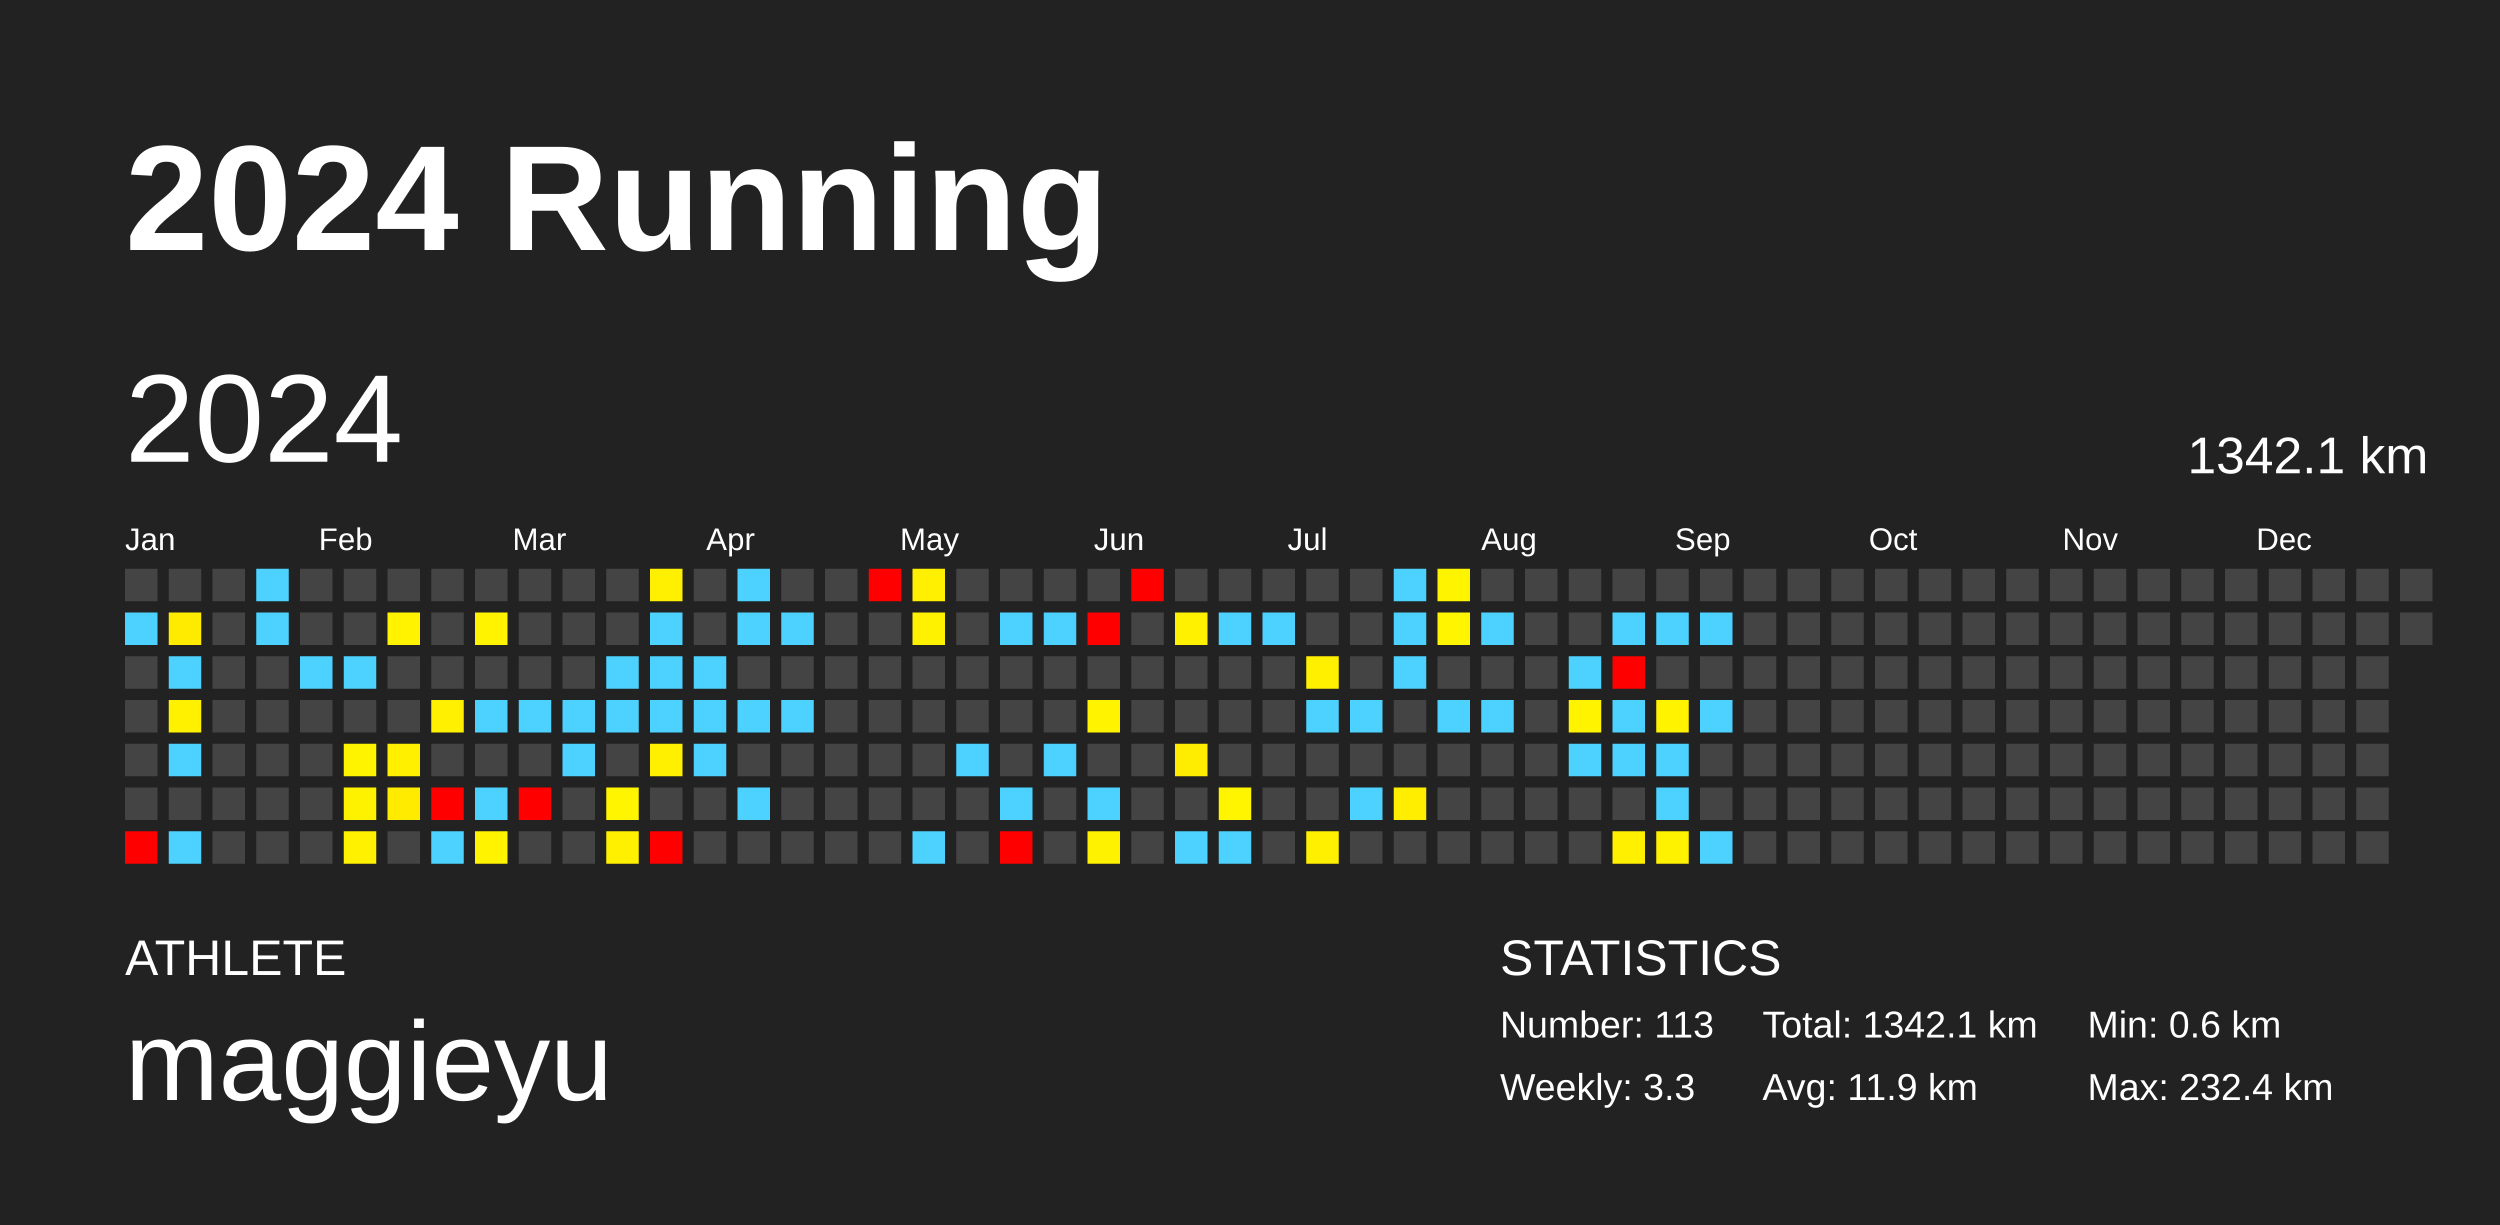
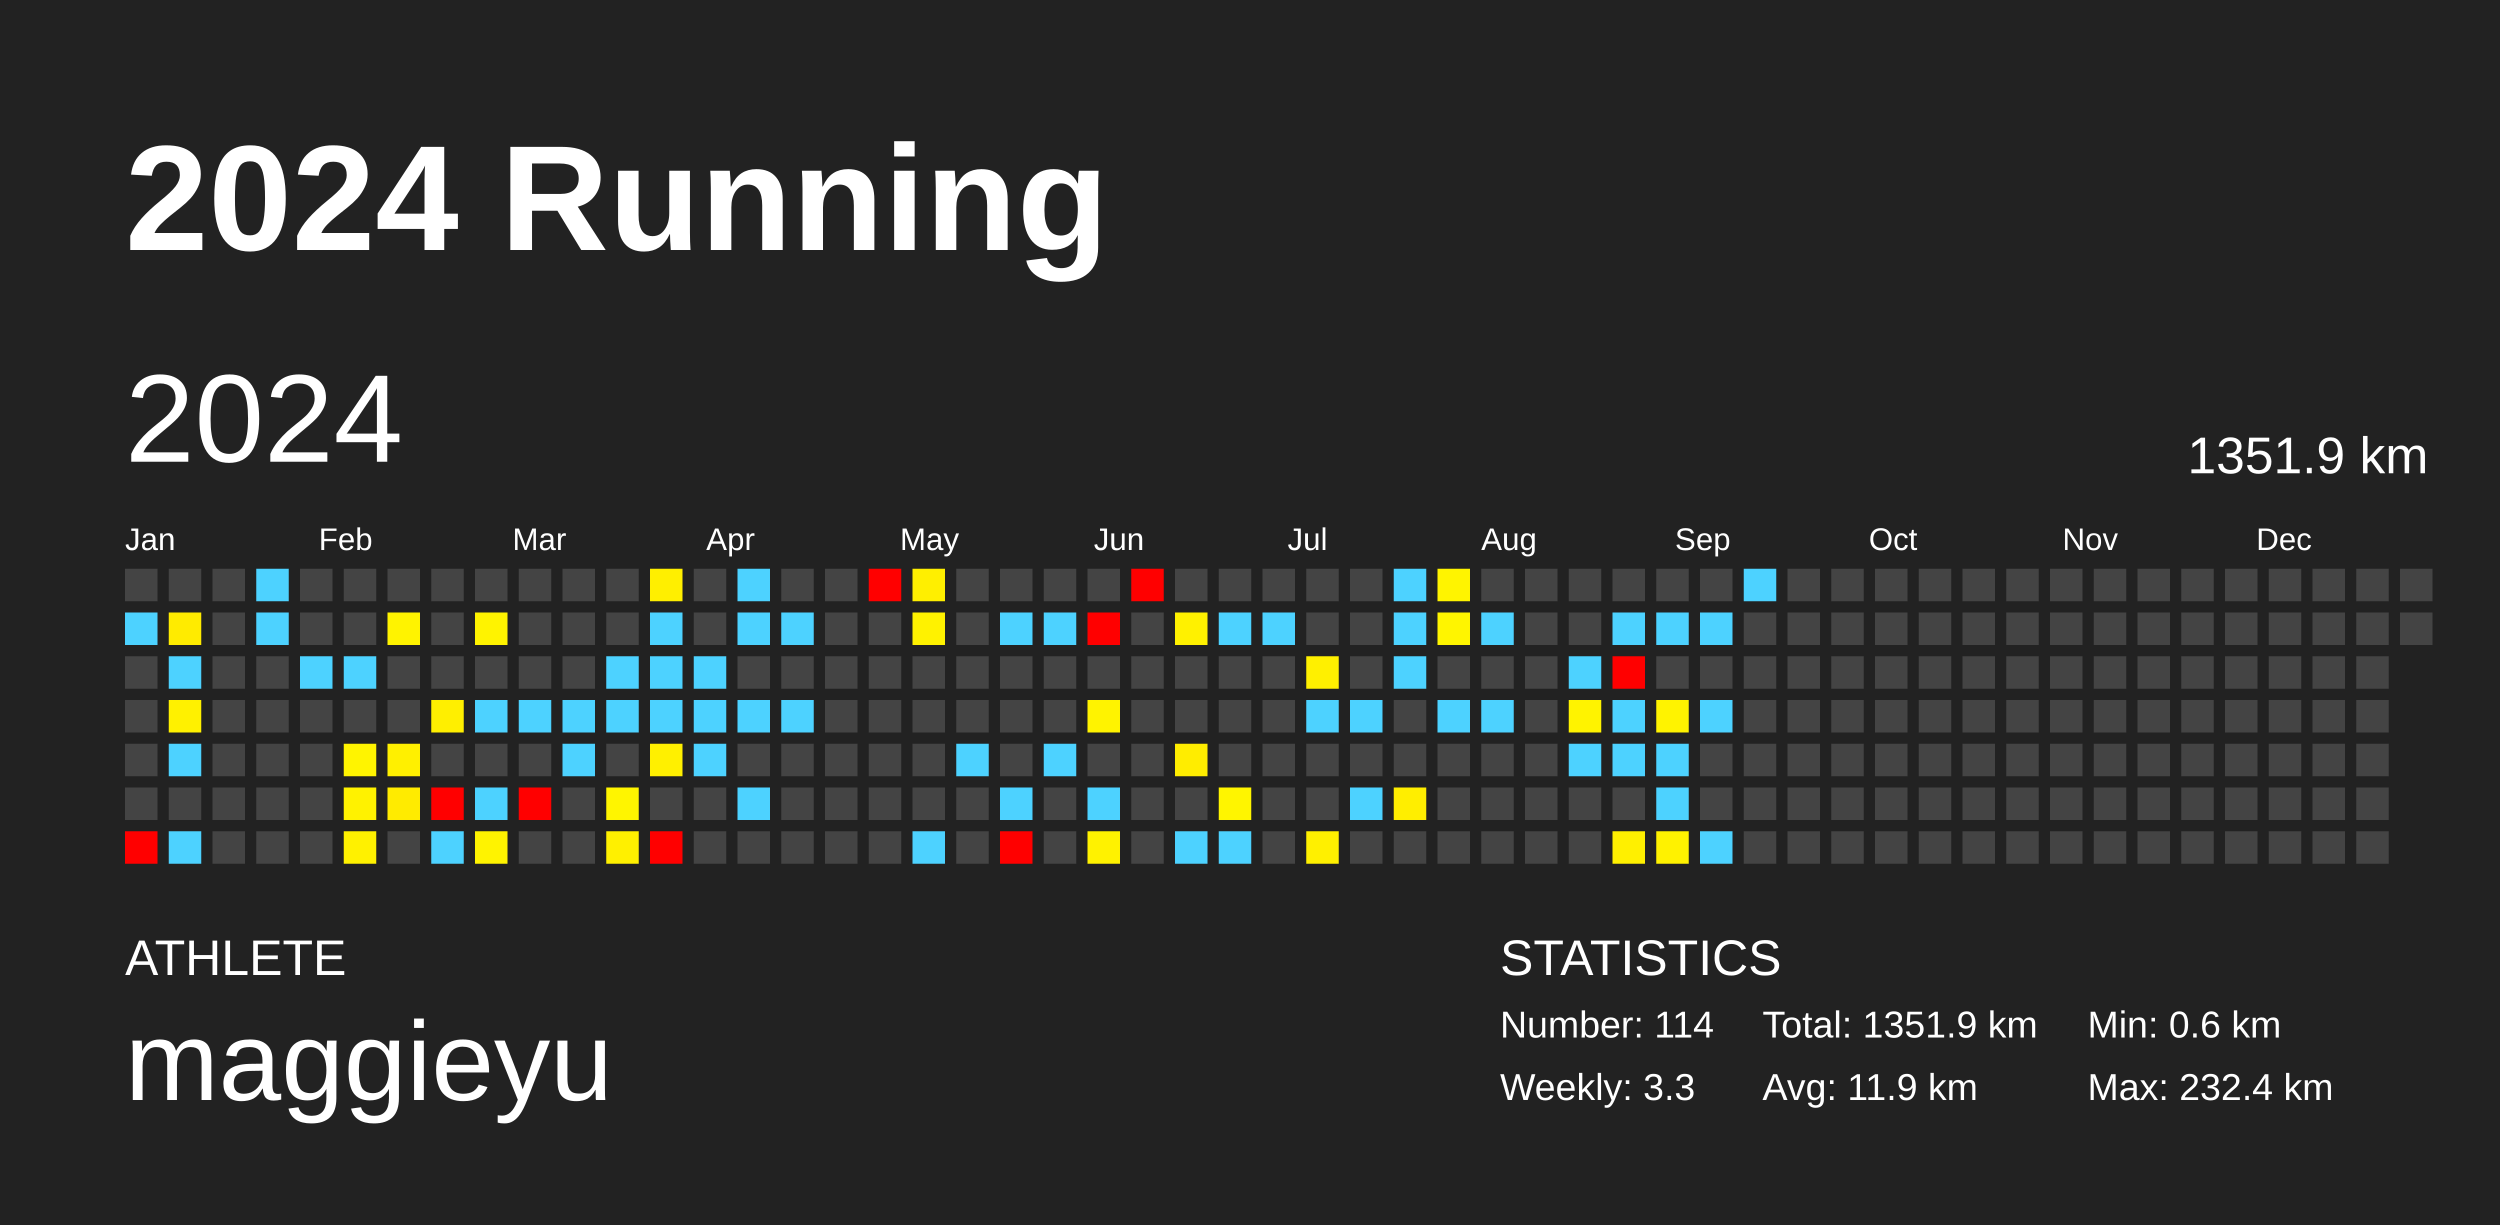
<svg xmlns="http://www.w3.org/2000/svg" baseProfile="full" height="98mm" version="1.1" viewBox="0,0,200,98" width="200mm">
  <defs />
  <rect fill="#222222" height="98" width="200" x="0" y="0" />
  <text fill="#FFFFFF" style="font-size:12px; font-family:Arial; font-weight:bold;" x="10" y="20">2024 Running</text>
  <text fill="#FFFFFF" style="font-size:4px; font-family:Arial" x="10" y="78">ATHLETE</text>
  <text fill="#FFFFFF" style="font-size:9px; font-family:Arial" x="10" y="88">maggieyu</text>
  <text fill="#FFFFFF" style="font-size:4px; font-family:Arial" x="120" y="78">STATISTICS</text>
-   <text fill="#FFFFFF" style="font-size:3px; font-family:Arial" x="120" y="83">Number: 113</text>
+   <text fill="#FFFFFF" style="font-size:3px; font-family:Arial" x="120" y="83">Number: 114</text>
  <text fill="#FFFFFF" style="font-size:3px; font-family:Arial" x="120" y="88">Weekly: 3.3</text>
-   <text fill="#FFFFFF" style="font-size:3px; font-family:Arial" x="141" y="83">Total: 1342.1 km</text>
+   <text fill="#FFFFFF" style="font-size:3px; font-family:Arial" x="141" y="83">Total: 1351.9 km</text>
  <text fill="#FFFFFF" style="font-size:3px; font-family:Arial" x="141" y="88">Avg: 11.9 km</text>
  <text fill="#FFFFFF" style="font-size:3px; font-family:Arial" x="167" y="83">Min: 0.6 km</text>
  <text fill="#FFFFFF" style="font-size:3px; font-family:Arial" x="167" y="88">Max: 232.4 km</text>
  <text dominant-baseline="hanging" fill="#FFFFFF" style="font-size:10.0px; font-family:Arial;" x="10" y="30">2024</text>
-   <text dominant-baseline="hanging" fill="#FFFFFF" style="font-size:4.125px; font-family:Arial;" x="175" y="35">1342.1 km</text>
+   <text dominant-baseline="hanging" fill="#FFFFFF" style="font-size:4.125px; font-family:Arial;" x="175" y="35">1351.9 km</text>
  <text fill="#FFFFFF" style="font-size:2.5px; font-family:Arial" x="10.0" y="44">Jan</text>
  <text fill="#FFFFFF" style="font-size:2.5px; font-family:Arial" x="25.5" y="44">Feb</text>
  <text fill="#FFFFFF" style="font-size:2.5px; font-family:Arial" x="41.0" y="44">Mar</text>
  <text fill="#FFFFFF" style="font-size:2.5px; font-family:Arial" x="56.5" y="44">Apr</text>
  <text fill="#FFFFFF" style="font-size:2.5px; font-family:Arial" x="72.0" y="44">May</text>
  <text fill="#FFFFFF" style="font-size:2.5px; font-family:Arial" x="87.5" y="44">Jun</text>
  <text fill="#FFFFFF" style="font-size:2.5px; font-family:Arial" x="103.0" y="44">Jul</text>
  <text fill="#FFFFFF" style="font-size:2.5px; font-family:Arial" x="118.5" y="44">Aug</text>
  <text fill="#FFFFFF" style="font-size:2.5px; font-family:Arial" x="134.0" y="44">Sep</text>
  <text fill="#FFFFFF" style="font-size:2.5px; font-family:Arial" x="149.5" y="44">Oct</text>
  <text fill="#FFFFFF" style="font-size:2.5px; font-family:Arial" x="165.0" y="44">Nov</text>
  <text fill="#FFFFFF" style="font-size:2.5px; font-family:Arial" x="180.5" y="44">Dec</text>
  <rect fill="#444444" height="2.6" width="2.6" x="10.0" y="45.5" />
  <rect fill="#4dd2ff" height="2.6" width="2.6" x="10.0" y="49.0" />
  <rect fill="#444444" height="2.6" width="2.6" x="10.0" y="52.5" />
  <rect fill="#444444" height="2.6" width="2.6" x="10.0" y="56.0" />
  <rect fill="#444444" height="2.6" width="2.6" x="10.0" y="59.5" />
  <rect fill="#444444" height="2.6" width="2.6" x="10.0" y="63.0" />
  <rect fill="red" height="2.6" width="2.6" x="10.0" y="66.5" />
  <rect fill="#444444" height="2.6" width="2.6" x="13.5" y="45.5" />
  <rect fill="#ffeb00" height="2.6" width="2.6" x="13.5" y="49.0" />
  <rect fill="#4dd2ff" height="2.6" width="2.6" x="13.5" y="52.5" />
  <rect fill="#fff100" height="2.6" width="2.6" x="13.5" y="56.0" />
  <rect fill="#4dd2ff" height="2.6" width="2.6" x="13.5" y="59.5" />
  <rect fill="#444444" height="2.6" width="2.6" x="13.5" y="63.0" />
  <rect fill="#4dd2ff" height="2.6" width="2.6" x="13.5" y="66.5" />
  <rect fill="#444444" height="2.6" width="2.6" x="17.0" y="45.5" />
  <rect fill="#444444" height="2.6" width="2.6" x="17.0" y="49.0" />
  <rect fill="#444444" height="2.6" width="2.6" x="17.0" y="52.5" />
  <rect fill="#444444" height="2.6" width="2.6" x="17.0" y="56.0" />
  <rect fill="#444444" height="2.6" width="2.6" x="17.0" y="59.5" />
  <rect fill="#444444" height="2.6" width="2.6" x="17.0" y="63.0" />
  <rect fill="#444444" height="2.6" width="2.6" x="17.0" y="66.5" />
  <rect fill="#4dd2ff" height="2.6" width="2.6" x="20.5" y="45.5" />
  <rect fill="#4dd2ff" height="2.6" width="2.6" x="20.5" y="49.0" />
  <rect fill="#444444" height="2.6" width="2.6" x="20.5" y="52.5" />
  <rect fill="#444444" height="2.6" width="2.6" x="20.5" y="56.0" />
  <rect fill="#444444" height="2.6" width="2.6" x="20.5" y="59.5" />
  <rect fill="#444444" height="2.6" width="2.6" x="20.5" y="63.0" />
  <rect fill="#444444" height="2.6" width="2.6" x="20.5" y="66.5" />
  <rect fill="#444444" height="2.6" width="2.6" x="24.0" y="45.5" />
  <rect fill="#444444" height="2.6" width="2.6" x="24.0" y="49.0" />
  <rect fill="#4dd2ff" height="2.6" width="2.6" x="24.0" y="52.5" />
  <rect fill="#444444" height="2.6" width="2.6" x="24.0" y="56.0" />
  <rect fill="#444444" height="2.6" width="2.6" x="24.0" y="59.5" />
  <rect fill="#444444" height="2.6" width="2.6" x="24.0" y="63.0" />
  <rect fill="#444444" height="2.6" width="2.6" x="24.0" y="66.5" />
  <rect fill="#444444" height="2.6" width="2.6" x="27.5" y="45.5" />
  <rect fill="#444444" height="2.6" width="2.6" x="27.5" y="49.0" />
  <rect fill="#4dd2ff" height="2.6" width="2.6" x="27.5" y="52.5" />
  <rect fill="#444444" height="2.6" width="2.6" x="27.5" y="56.0" />
  <rect fill="#fff400" height="2.6" width="2.6" x="27.5" y="59.5" />
  <rect fill="#fff200" height="2.6" width="2.6" x="27.5" y="63.0" />
  <rect fill="#fff100" height="2.6" width="2.6" x="27.5" y="66.5" />
  <rect fill="#444444" height="2.6" width="2.6" x="31.0" y="45.5" />
  <rect fill="#fff300" height="2.6" width="2.6" x="31.0" y="49.0" />
  <rect fill="#444444" height="2.6" width="2.6" x="31.0" y="52.5" />
  <rect fill="#444444" height="2.6" width="2.6" x="31.0" y="56.0" />
  <rect fill="#fff000" height="2.6" width="2.6" x="31.0" y="59.5" />
  <rect fill="#ffeb00" height="2.6" width="2.6" x="31.0" y="63.0" />
  <rect fill="#444444" height="2.6" width="2.6" x="31.0" y="66.5" />
  <rect fill="#444444" height="2.6" width="2.6" x="34.5" y="45.5" />
  <rect fill="#444444" height="2.6" width="2.6" x="34.5" y="49.0" />
  <rect fill="#444444" height="2.6" width="2.6" x="34.5" y="52.5" />
  <rect fill="#ffef00" height="2.6" width="2.6" x="34.5" y="56.0" />
  <rect fill="#444444" height="2.6" width="2.6" x="34.5" y="59.5" />
  <rect fill="red" height="2.6" width="2.6" x="34.5" y="63.0" />
  <rect fill="#4dd2ff" height="2.6" width="2.6" x="34.5" y="66.5" />
  <rect fill="#444444" height="2.6" width="2.6" x="38.0" y="45.5" />
  <rect fill="#fff300" height="2.6" width="2.6" x="38.0" y="49.0" />
  <rect fill="#444444" height="2.6" width="2.6" x="38.0" y="52.5" />
  <rect fill="#4dd2ff" height="2.6" width="2.6" x="38.0" y="56.0" />
  <rect fill="#444444" height="2.6" width="2.6" x="38.0" y="59.5" />
  <rect fill="#4dd2ff" height="2.6" width="2.6" x="38.0" y="63.0" />
  <rect fill="#fff300" height="2.6" width="2.6" x="38.0" y="66.5" />
  <rect fill="#444444" height="2.6" width="2.6" x="41.5" y="45.5" />
  <rect fill="#444444" height="2.6" width="2.6" x="41.5" y="49.0" />
  <rect fill="#444444" height="2.6" width="2.6" x="41.5" y="52.5" />
  <rect fill="#4dd2ff" height="2.6" width="2.6" x="41.5" y="56.0" />
  <rect fill="#444444" height="2.6" width="2.6" x="41.5" y="59.5" />
  <rect fill="red" height="2.6" width="2.6" x="41.5" y="63.0" />
  <rect fill="#444444" height="2.6" width="2.6" x="41.5" y="66.5" />
  <rect fill="#444444" height="2.6" width="2.6" x="45.0" y="45.5" />
  <rect fill="#444444" height="2.6" width="2.6" x="45.0" y="49.0" />
  <rect fill="#444444" height="2.6" width="2.6" x="45.0" y="52.5" />
  <rect fill="#4dd2ff" height="2.6" width="2.6" x="45.0" y="56.0" />
  <rect fill="#4dd2ff" height="2.6" width="2.6" x="45.0" y="59.5" />
  <rect fill="#444444" height="2.6" width="2.6" x="45.0" y="63.0" />
  <rect fill="#444444" height="2.6" width="2.6" x="45.0" y="66.5" />
  <rect fill="#444444" height="2.6" width="2.6" x="48.5" y="45.5" />
  <rect fill="#444444" height="2.6" width="2.6" x="48.5" y="49.0" />
  <rect fill="#4dd2ff" height="2.6" width="2.6" x="48.5" y="52.5" />
  <rect fill="#4dd2ff" height="2.6" width="2.6" x="48.5" y="56.0" />
  <rect fill="#444444" height="2.6" width="2.6" x="48.5" y="59.5" />
  <rect fill="#fff500" height="2.6" width="2.6" x="48.5" y="63.0" />
  <rect fill="#fff000" height="2.6" width="2.6" x="48.5" y="66.5" />
  <rect fill="#ffef00" height="2.6" width="2.6" x="52.0" y="45.5" />
  <rect fill="#4dd2ff" height="2.6" width="2.6" x="52.0" y="49.0" />
  <rect fill="#4dd2ff" height="2.6" width="2.6" x="52.0" y="52.5" />
  <rect fill="#4dd2ff" height="2.6" width="2.6" x="52.0" y="56.0" />
  <rect fill="#fff000" height="2.6" width="2.6" x="52.0" y="59.5" />
  <rect fill="#444444" height="2.6" width="2.6" x="52.0" y="63.0" />
  <rect fill="red" height="2.6" width="2.6" x="52.0" y="66.5" />
  <rect fill="#444444" height="2.6" width="2.6" x="55.5" y="45.5" />
  <rect fill="#444444" height="2.6" width="2.6" x="55.5" y="49.0" />
  <rect fill="#4dd2ff" height="2.6" width="2.6" x="55.5" y="52.5" />
  <rect fill="#4dd2ff" height="2.6" width="2.6" x="55.5" y="56.0" />
  <rect fill="#4dd2ff" height="2.6" width="2.6" x="55.5" y="59.5" />
  <rect fill="#444444" height="2.6" width="2.6" x="55.5" y="63.0" />
  <rect fill="#444444" height="2.6" width="2.6" x="55.5" y="66.5" />
  <rect fill="#4dd2ff" height="2.6" width="2.6" x="59.0" y="45.5" />
  <rect fill="#4dd2ff" height="2.6" width="2.6" x="59.0" y="49.0" />
  <rect fill="#444444" height="2.6" width="2.6" x="59.0" y="52.5" />
  <rect fill="#4dd2ff" height="2.6" width="2.6" x="59.0" y="56.0" />
  <rect fill="#444444" height="2.6" width="2.6" x="59.0" y="59.5" />
  <rect fill="#4dd2ff" height="2.6" width="2.6" x="59.0" y="63.0" />
  <rect fill="#444444" height="2.6" width="2.6" x="59.0" y="66.5" />
  <rect fill="#444444" height="2.6" width="2.6" x="62.5" y="45.5" />
  <rect fill="#4dd2ff" height="2.6" width="2.6" x="62.5" y="49.0" />
  <rect fill="#444444" height="2.6" width="2.6" x="62.5" y="52.5" />
  <rect fill="#4dd2ff" height="2.6" width="2.6" x="62.5" y="56.0" />
  <rect fill="#444444" height="2.6" width="2.6" x="62.5" y="59.5" />
  <rect fill="#444444" height="2.6" width="2.6" x="62.5" y="63.0" />
  <rect fill="#444444" height="2.6" width="2.6" x="62.5" y="66.5" />
  <rect fill="#444444" height="2.6" width="2.6" x="66.0" y="45.5" />
  <rect fill="#444444" height="2.6" width="2.6" x="66.0" y="49.0" />
  <rect fill="#444444" height="2.6" width="2.6" x="66.0" y="52.5" />
  <rect fill="#444444" height="2.6" width="2.6" x="66.0" y="56.0" />
  <rect fill="#444444" height="2.6" width="2.6" x="66.0" y="59.5" />
  <rect fill="#444444" height="2.6" width="2.6" x="66.0" y="63.0" />
  <rect fill="#444444" height="2.6" width="2.6" x="66.0" y="66.5" />
  <rect fill="red" height="2.6" width="2.6" x="69.5" y="45.5" />
  <rect fill="#444444" height="2.6" width="2.6" x="69.5" y="49.0" />
  <rect fill="#444444" height="2.6" width="2.6" x="69.5" y="52.5" />
  <rect fill="#444444" height="2.6" width="2.6" x="69.5" y="56.0" />
  <rect fill="#444444" height="2.6" width="2.6" x="69.5" y="59.5" />
  <rect fill="#444444" height="2.6" width="2.6" x="69.5" y="63.0" />
  <rect fill="#444444" height="2.6" width="2.6" x="69.5" y="66.5" />
  <rect fill="#ffef00" height="2.6" width="2.6" x="73.0" y="45.5" />
  <rect fill="#fff200" height="2.6" width="2.6" x="73.0" y="49.0" />
  <rect fill="#444444" height="2.6" width="2.6" x="73.0" y="52.5" />
  <rect fill="#444444" height="2.6" width="2.6" x="73.0" y="56.0" />
  <rect fill="#444444" height="2.6" width="2.6" x="73.0" y="59.5" />
  <rect fill="#444444" height="2.6" width="2.6" x="73.0" y="63.0" />
  <rect fill="#4dd2ff" height="2.6" width="2.6" x="73.0" y="66.5" />
  <rect fill="#444444" height="2.6" width="2.6" x="76.5" y="45.5" />
  <rect fill="#444444" height="2.6" width="2.6" x="76.5" y="49.0" />
  <rect fill="#444444" height="2.6" width="2.6" x="76.5" y="52.5" />
  <rect fill="#444444" height="2.6" width="2.6" x="76.5" y="56.0" />
  <rect fill="#4dd2ff" height="2.6" width="2.6" x="76.5" y="59.5" />
  <rect fill="#444444" height="2.6" width="2.6" x="76.5" y="63.0" />
  <rect fill="#444444" height="2.6" width="2.6" x="76.5" y="66.5" />
  <rect fill="#444444" height="2.6" width="2.6" x="80.0" y="45.5" />
  <rect fill="#4dd2ff" height="2.6" width="2.6" x="80.0" y="49.0" />
  <rect fill="#444444" height="2.6" width="2.6" x="80.0" y="52.5" />
  <rect fill="#444444" height="2.6" width="2.6" x="80.0" y="56.0" />
  <rect fill="#444444" height="2.6" width="2.6" x="80.0" y="59.5" />
  <rect fill="#4dd2ff" height="2.6" width="2.6" x="80.0" y="63.0" />
  <rect fill="red" height="2.6" width="2.6" x="80.0" y="66.5" />
  <rect fill="#444444" height="2.6" width="2.6" x="83.5" y="45.5" />
  <rect fill="#4dd2ff" height="2.6" width="2.6" x="83.5" y="49.0" />
  <rect fill="#444444" height="2.6" width="2.6" x="83.5" y="52.5" />
  <rect fill="#444444" height="2.6" width="2.6" x="83.5" y="56.0" />
  <rect fill="#4dd2ff" height="2.6" width="2.6" x="83.5" y="59.5" />
  <rect fill="#444444" height="2.6" width="2.6" x="83.5" y="63.0" />
  <rect fill="#444444" height="2.6" width="2.6" x="83.5" y="66.5" />
  <rect fill="#444444" height="2.6" width="2.6" x="87.0" y="45.5" />
  <rect fill="red" height="2.6" width="2.6" x="87.0" y="49.0" />
  <rect fill="#444444" height="2.6" width="2.6" x="87.0" y="52.5" />
  <rect fill="#fff300" height="2.6" width="2.6" x="87.0" y="56.0" />
  <rect fill="#444444" height="2.6" width="2.6" x="87.0" y="59.5" />
  <rect fill="#4dd2ff" height="2.6" width="2.6" x="87.0" y="63.0" />
  <rect fill="#fff200" height="2.6" width="2.6" x="87.0" y="66.5" />
  <rect fill="red" height="2.6" width="2.6" x="90.5" y="45.5" />
  <rect fill="#444444" height="2.6" width="2.6" x="90.5" y="49.0" />
  <rect fill="#444444" height="2.6" width="2.6" x="90.5" y="52.5" />
  <rect fill="#444444" height="2.6" width="2.6" x="90.5" y="56.0" />
  <rect fill="#444444" height="2.6" width="2.6" x="90.5" y="59.5" />
  <rect fill="#444444" height="2.6" width="2.6" x="90.5" y="63.0" />
  <rect fill="#444444" height="2.6" width="2.6" x="90.5" y="66.5" />
  <rect fill="#444444" height="2.6" width="2.6" x="94.0" y="45.5" />
  <rect fill="#fff100" height="2.6" width="2.6" x="94.0" y="49.0" />
  <rect fill="#444444" height="2.6" width="2.6" x="94.0" y="52.5" />
  <rect fill="#444444" height="2.6" width="2.6" x="94.0" y="56.0" />
  <rect fill="#ffed00" height="2.6" width="2.6" x="94.0" y="59.5" />
  <rect fill="#444444" height="2.6" width="2.6" x="94.0" y="63.0" />
  <rect fill="#4dd2ff" height="2.6" width="2.6" x="94.0" y="66.5" />
  <rect fill="#444444" height="2.6" width="2.6" x="97.5" y="45.5" />
  <rect fill="#4dd2ff" height="2.6" width="2.6" x="97.5" y="49.0" />
  <rect fill="#444444" height="2.6" width="2.6" x="97.5" y="52.5" />
  <rect fill="#444444" height="2.6" width="2.6" x="97.5" y="56.0" />
  <rect fill="#444444" height="2.6" width="2.6" x="97.5" y="59.5" />
  <rect fill="#fff500" height="2.6" width="2.6" x="97.5" y="63.0" />
  <rect fill="#4dd2ff" height="2.6" width="2.6" x="97.5" y="66.5" />
  <rect fill="#444444" height="2.6" width="2.6" x="101.0" y="45.5" />
  <rect fill="#4dd2ff" height="2.6" width="2.6" x="101.0" y="49.0" />
  <rect fill="#444444" height="2.6" width="2.6" x="101.0" y="52.5" />
  <rect fill="#444444" height="2.6" width="2.6" x="101.0" y="56.0" />
  <rect fill="#444444" height="2.6" width="2.6" x="101.0" y="59.5" />
  <rect fill="#444444" height="2.6" width="2.6" x="101.0" y="63.0" />
  <rect fill="#444444" height="2.6" width="2.6" x="101.0" y="66.5" />
  <rect fill="#444444" height="2.6" width="2.6" x="104.5" y="45.5" />
  <rect fill="#444444" height="2.6" width="2.6" x="104.5" y="49.0" />
  <rect fill="#fff000" height="2.6" width="2.6" x="104.5" y="52.5" />
  <rect fill="#4dd2ff" height="2.6" width="2.6" x="104.5" y="56.0" />
  <rect fill="#444444" height="2.6" width="2.6" x="104.5" y="59.5" />
  <rect fill="#444444" height="2.6" width="2.6" x="104.5" y="63.0" />
  <rect fill="#fff000" height="2.6" width="2.6" x="104.5" y="66.5" />
  <rect fill="#444444" height="2.6" width="2.6" x="108.0" y="45.5" />
  <rect fill="#444444" height="2.6" width="2.6" x="108.0" y="49.0" />
  <rect fill="#444444" height="2.6" width="2.6" x="108.0" y="52.5" />
  <rect fill="#4dd2ff" height="2.6" width="2.6" x="108.0" y="56.0" />
  <rect fill="#444444" height="2.6" width="2.6" x="108.0" y="59.5" />
  <rect fill="#4dd2ff" height="2.6" width="2.6" x="108.0" y="63.0" />
  <rect fill="#444444" height="2.6" width="2.6" x="108.0" y="66.5" />
  <rect fill="#4dd2ff" height="2.6" width="2.6" x="111.5" y="45.5" />
  <rect fill="#4dd2ff" height="2.6" width="2.6" x="111.5" y="49.0" />
  <rect fill="#4dd2ff" height="2.6" width="2.6" x="111.5" y="52.5" />
  <rect fill="#444444" height="2.6" width="2.6" x="111.5" y="56.0" />
  <rect fill="#444444" height="2.6" width="2.6" x="111.5" y="59.5" />
  <rect fill="#ffee00" height="2.6" width="2.6" x="111.5" y="63.0" />
  <rect fill="#444444" height="2.6" width="2.6" x="111.5" y="66.5" />
  <rect fill="#fff400" height="2.6" width="2.6" x="115.0" y="45.5" />
  <rect fill="#fff500" height="2.6" width="2.6" x="115.0" y="49.0" />
  <rect fill="#444444" height="2.6" width="2.6" x="115.0" y="52.5" />
  <rect fill="#4dd2ff" height="2.6" width="2.6" x="115.0" y="56.0" />
  <rect fill="#444444" height="2.6" width="2.6" x="115.0" y="59.5" />
  <rect fill="#444444" height="2.6" width="2.6" x="115.0" y="63.0" />
  <rect fill="#444444" height="2.6" width="2.6" x="115.0" y="66.5" />
  <rect fill="#444444" height="2.6" width="2.6" x="118.5" y="45.5" />
  <rect fill="#4dd2ff" height="2.6" width="2.6" x="118.5" y="49.0" />
  <rect fill="#444444" height="2.6" width="2.6" x="118.5" y="52.5" />
  <rect fill="#4dd2ff" height="2.6" width="2.6" x="118.5" y="56.0" />
  <rect fill="#444444" height="2.6" width="2.6" x="118.5" y="59.5" />
  <rect fill="#444444" height="2.6" width="2.6" x="118.5" y="63.0" />
  <rect fill="#444444" height="2.6" width="2.6" x="118.5" y="66.5" />
  <rect fill="#444444" height="2.6" width="2.6" x="122.0" y="45.5" />
  <rect fill="#444444" height="2.6" width="2.6" x="122.0" y="49.0" />
  <rect fill="#444444" height="2.6" width="2.6" x="122.0" y="52.5" />
  <rect fill="#444444" height="2.6" width="2.6" x="122.0" y="56.0" />
  <rect fill="#444444" height="2.6" width="2.6" x="122.0" y="59.5" />
  <rect fill="#444444" height="2.6" width="2.6" x="122.0" y="63.0" />
  <rect fill="#444444" height="2.6" width="2.6" x="122.0" y="66.5" />
  <rect fill="#444444" height="2.6" width="2.6" x="125.5" y="45.5" />
  <rect fill="#444444" height="2.6" width="2.6" x="125.5" y="49.0" />
  <rect fill="#4dd2ff" height="2.6" width="2.6" x="125.5" y="52.5" />
  <rect fill="#fff300" height="2.6" width="2.6" x="125.5" y="56.0" />
  <rect fill="#4dd2ff" height="2.6" width="2.6" x="125.5" y="59.5" />
  <rect fill="#444444" height="2.6" width="2.6" x="125.5" y="63.0" />
  <rect fill="#444444" height="2.6" width="2.6" x="125.5" y="66.5" />
  <rect fill="#444444" height="2.6" width="2.6" x="129.0" y="45.5" />
  <rect fill="#4dd2ff" height="2.6" width="2.6" x="129.0" y="49.0" />
  <rect fill="red" height="2.6" width="2.6" x="129.0" y="52.5" />
  <rect fill="#4dd2ff" height="2.6" width="2.6" x="129.0" y="56.0" />
  <rect fill="#4dd2ff" height="2.6" width="2.6" x="129.0" y="59.5" />
  <rect fill="#444444" height="2.6" width="2.6" x="129.0" y="63.0" />
  <rect fill="#fff000" height="2.6" width="2.6" x="129.0" y="66.5" />
  <rect fill="#444444" height="2.6" width="2.6" x="132.5" y="45.5" />
  <rect fill="#4dd2ff" height="2.6" width="2.6" x="132.5" y="49.0" />
  <rect fill="#444444" height="2.6" width="2.6" x="132.5" y="52.5" />
  <rect fill="#fff300" height="2.6" width="2.6" x="132.5" y="56.0" />
  <rect fill="#4dd2ff" height="2.6" width="2.6" x="132.5" y="59.5" />
  <rect fill="#4dd2ff" height="2.6" width="2.6" x="132.5" y="63.0" />
  <rect fill="#fff200" height="2.6" width="2.6" x="132.5" y="66.5" />
  <rect fill="#444444" height="2.6" width="2.6" x="136.0" y="45.5" />
  <rect fill="#4dd2ff" height="2.6" width="2.6" x="136.0" y="49.0" />
  <rect fill="#444444" height="2.6" width="2.6" x="136.0" y="52.5" />
  <rect fill="#4dd2ff" height="2.6" width="2.6" x="136.0" y="56.0" />
  <rect fill="#444444" height="2.6" width="2.6" x="136.0" y="59.5" />
  <rect fill="#444444" height="2.6" width="2.6" x="136.0" y="63.0" />
  <rect fill="#4dd2ff" height="2.6" width="2.6" x="136.0" y="66.5" />
-   <rect fill="#444444" height="2.6" width="2.6" x="139.5" y="45.5" />
+   <rect fill="#4dd2ff" height="2.6" width="2.6" x="139.5" y="45.5" />
  <rect fill="#444444" height="2.6" width="2.6" x="139.5" y="49.0" />
  <rect fill="#444444" height="2.6" width="2.6" x="139.5" y="52.5" />
  <rect fill="#444444" height="2.6" width="2.6" x="139.5" y="56.0" />
  <rect fill="#444444" height="2.6" width="2.6" x="139.5" y="59.5" />
  <rect fill="#444444" height="2.6" width="2.6" x="139.5" y="63.0" />
  <rect fill="#444444" height="2.6" width="2.6" x="139.5" y="66.5" />
  <rect fill="#444444" height="2.6" width="2.6" x="143.0" y="45.5" />
  <rect fill="#444444" height="2.6" width="2.6" x="143.0" y="49.0" />
  <rect fill="#444444" height="2.6" width="2.6" x="143.0" y="52.5" />
  <rect fill="#444444" height="2.6" width="2.6" x="143.0" y="56.0" />
  <rect fill="#444444" height="2.6" width="2.6" x="143.0" y="59.5" />
  <rect fill="#444444" height="2.6" width="2.6" x="143.0" y="63.0" />
  <rect fill="#444444" height="2.6" width="2.6" x="143.0" y="66.5" />
  <rect fill="#444444" height="2.6" width="2.6" x="146.5" y="45.5" />
  <rect fill="#444444" height="2.6" width="2.6" x="146.5" y="49.0" />
  <rect fill="#444444" height="2.6" width="2.6" x="146.5" y="52.5" />
  <rect fill="#444444" height="2.6" width="2.6" x="146.5" y="56.0" />
  <rect fill="#444444" height="2.6" width="2.6" x="146.5" y="59.5" />
  <rect fill="#444444" height="2.6" width="2.6" x="146.5" y="63.0" />
  <rect fill="#444444" height="2.6" width="2.6" x="146.5" y="66.5" />
  <rect fill="#444444" height="2.6" width="2.6" x="150.0" y="45.5" />
  <rect fill="#444444" height="2.6" width="2.6" x="150.0" y="49.0" />
  <rect fill="#444444" height="2.6" width="2.6" x="150.0" y="52.5" />
  <rect fill="#444444" height="2.6" width="2.6" x="150.0" y="56.0" />
  <rect fill="#444444" height="2.6" width="2.6" x="150.0" y="59.5" />
  <rect fill="#444444" height="2.6" width="2.6" x="150.0" y="63.0" />
  <rect fill="#444444" height="2.6" width="2.6" x="150.0" y="66.5" />
  <rect fill="#444444" height="2.6" width="2.6" x="153.5" y="45.5" />
  <rect fill="#444444" height="2.6" width="2.6" x="153.5" y="49.0" />
  <rect fill="#444444" height="2.6" width="2.6" x="153.5" y="52.5" />
  <rect fill="#444444" height="2.6" width="2.6" x="153.5" y="56.0" />
  <rect fill="#444444" height="2.6" width="2.6" x="153.5" y="59.5" />
  <rect fill="#444444" height="2.6" width="2.6" x="153.5" y="63.0" />
  <rect fill="#444444" height="2.6" width="2.6" x="153.5" y="66.5" />
  <rect fill="#444444" height="2.6" width="2.6" x="157.0" y="45.5" />
  <rect fill="#444444" height="2.6" width="2.6" x="157.0" y="49.0" />
  <rect fill="#444444" height="2.6" width="2.6" x="157.0" y="52.5" />
  <rect fill="#444444" height="2.6" width="2.6" x="157.0" y="56.0" />
  <rect fill="#444444" height="2.6" width="2.6" x="157.0" y="59.5" />
  <rect fill="#444444" height="2.6" width="2.6" x="157.0" y="63.0" />
  <rect fill="#444444" height="2.6" width="2.6" x="157.0" y="66.5" />
  <rect fill="#444444" height="2.6" width="2.6" x="160.5" y="45.5" />
  <rect fill="#444444" height="2.6" width="2.6" x="160.5" y="49.0" />
  <rect fill="#444444" height="2.6" width="2.6" x="160.5" y="52.5" />
  <rect fill="#444444" height="2.6" width="2.6" x="160.5" y="56.0" />
  <rect fill="#444444" height="2.6" width="2.6" x="160.5" y="59.5" />
  <rect fill="#444444" height="2.6" width="2.6" x="160.5" y="63.0" />
  <rect fill="#444444" height="2.6" width="2.6" x="160.5" y="66.5" />
  <rect fill="#444444" height="2.6" width="2.6" x="164.0" y="45.5" />
  <rect fill="#444444" height="2.6" width="2.6" x="164.0" y="49.0" />
  <rect fill="#444444" height="2.6" width="2.6" x="164.0" y="52.5" />
  <rect fill="#444444" height="2.6" width="2.6" x="164.0" y="56.0" />
  <rect fill="#444444" height="2.6" width="2.6" x="164.0" y="59.5" />
  <rect fill="#444444" height="2.6" width="2.6" x="164.0" y="63.0" />
  <rect fill="#444444" height="2.6" width="2.6" x="164.0" y="66.5" />
  <rect fill="#444444" height="2.6" width="2.6" x="167.5" y="45.5" />
  <rect fill="#444444" height="2.6" width="2.6" x="167.5" y="49.0" />
  <rect fill="#444444" height="2.6" width="2.6" x="167.5" y="52.5" />
  <rect fill="#444444" height="2.6" width="2.6" x="167.5" y="56.0" />
  <rect fill="#444444" height="2.6" width="2.6" x="167.5" y="59.5" />
  <rect fill="#444444" height="2.6" width="2.6" x="167.5" y="63.0" />
  <rect fill="#444444" height="2.6" width="2.6" x="167.5" y="66.5" />
  <rect fill="#444444" height="2.6" width="2.6" x="171.0" y="45.5" />
  <rect fill="#444444" height="2.6" width="2.6" x="171.0" y="49.0" />
  <rect fill="#444444" height="2.6" width="2.6" x="171.0" y="52.5" />
  <rect fill="#444444" height="2.6" width="2.6" x="171.0" y="56.0" />
  <rect fill="#444444" height="2.6" width="2.6" x="171.0" y="59.5" />
  <rect fill="#444444" height="2.6" width="2.6" x="171.0" y="63.0" />
  <rect fill="#444444" height="2.6" width="2.6" x="171.0" y="66.5" />
  <rect fill="#444444" height="2.6" width="2.6" x="174.5" y="45.5" />
  <rect fill="#444444" height="2.6" width="2.6" x="174.5" y="49.0" />
  <rect fill="#444444" height="2.6" width="2.6" x="174.5" y="52.5" />
  <rect fill="#444444" height="2.6" width="2.6" x="174.5" y="56.0" />
  <rect fill="#444444" height="2.6" width="2.6" x="174.5" y="59.5" />
  <rect fill="#444444" height="2.6" width="2.6" x="174.5" y="63.0" />
  <rect fill="#444444" height="2.6" width="2.6" x="174.5" y="66.5" />
  <rect fill="#444444" height="2.6" width="2.6" x="178.0" y="45.5" />
  <rect fill="#444444" height="2.6" width="2.6" x="178.0" y="49.0" />
  <rect fill="#444444" height="2.6" width="2.6" x="178.0" y="52.5" />
  <rect fill="#444444" height="2.6" width="2.6" x="178.0" y="56.0" />
  <rect fill="#444444" height="2.6" width="2.6" x="178.0" y="59.5" />
  <rect fill="#444444" height="2.6" width="2.6" x="178.0" y="63.0" />
  <rect fill="#444444" height="2.6" width="2.6" x="178.0" y="66.5" />
  <rect fill="#444444" height="2.6" width="2.6" x="181.5" y="45.5" />
  <rect fill="#444444" height="2.6" width="2.6" x="181.5" y="49.0" />
  <rect fill="#444444" height="2.6" width="2.6" x="181.5" y="52.5" />
  <rect fill="#444444" height="2.6" width="2.6" x="181.5" y="56.0" />
  <rect fill="#444444" height="2.6" width="2.6" x="181.5" y="59.5" />
  <rect fill="#444444" height="2.6" width="2.6" x="181.5" y="63.0" />
  <rect fill="#444444" height="2.6" width="2.6" x="181.5" y="66.5" />
  <rect fill="#444444" height="2.6" width="2.6" x="185.0" y="45.5" />
  <rect fill="#444444" height="2.6" width="2.6" x="185.0" y="49.0" />
  <rect fill="#444444" height="2.6" width="2.6" x="185.0" y="52.5" />
  <rect fill="#444444" height="2.6" width="2.6" x="185.0" y="56.0" />
  <rect fill="#444444" height="2.6" width="2.6" x="185.0" y="59.5" />
  <rect fill="#444444" height="2.6" width="2.6" x="185.0" y="63.0" />
  <rect fill="#444444" height="2.6" width="2.6" x="185.0" y="66.5" />
  <rect fill="#444444" height="2.6" width="2.6" x="188.5" y="45.5" />
  <rect fill="#444444" height="2.6" width="2.6" x="188.5" y="49.0" />
  <rect fill="#444444" height="2.6" width="2.6" x="188.5" y="52.5" />
  <rect fill="#444444" height="2.6" width="2.6" x="188.5" y="56.0" />
  <rect fill="#444444" height="2.6" width="2.6" x="188.5" y="59.5" />
  <rect fill="#444444" height="2.6" width="2.6" x="188.5" y="63.0" />
  <rect fill="#444444" height="2.6" width="2.6" x="188.5" y="66.5" />
  <rect fill="#444444" height="2.6" width="2.6" x="192.0" y="45.5" />
  <rect fill="#444444" height="2.6" width="2.6" x="192.0" y="49.0" />
</svg>
